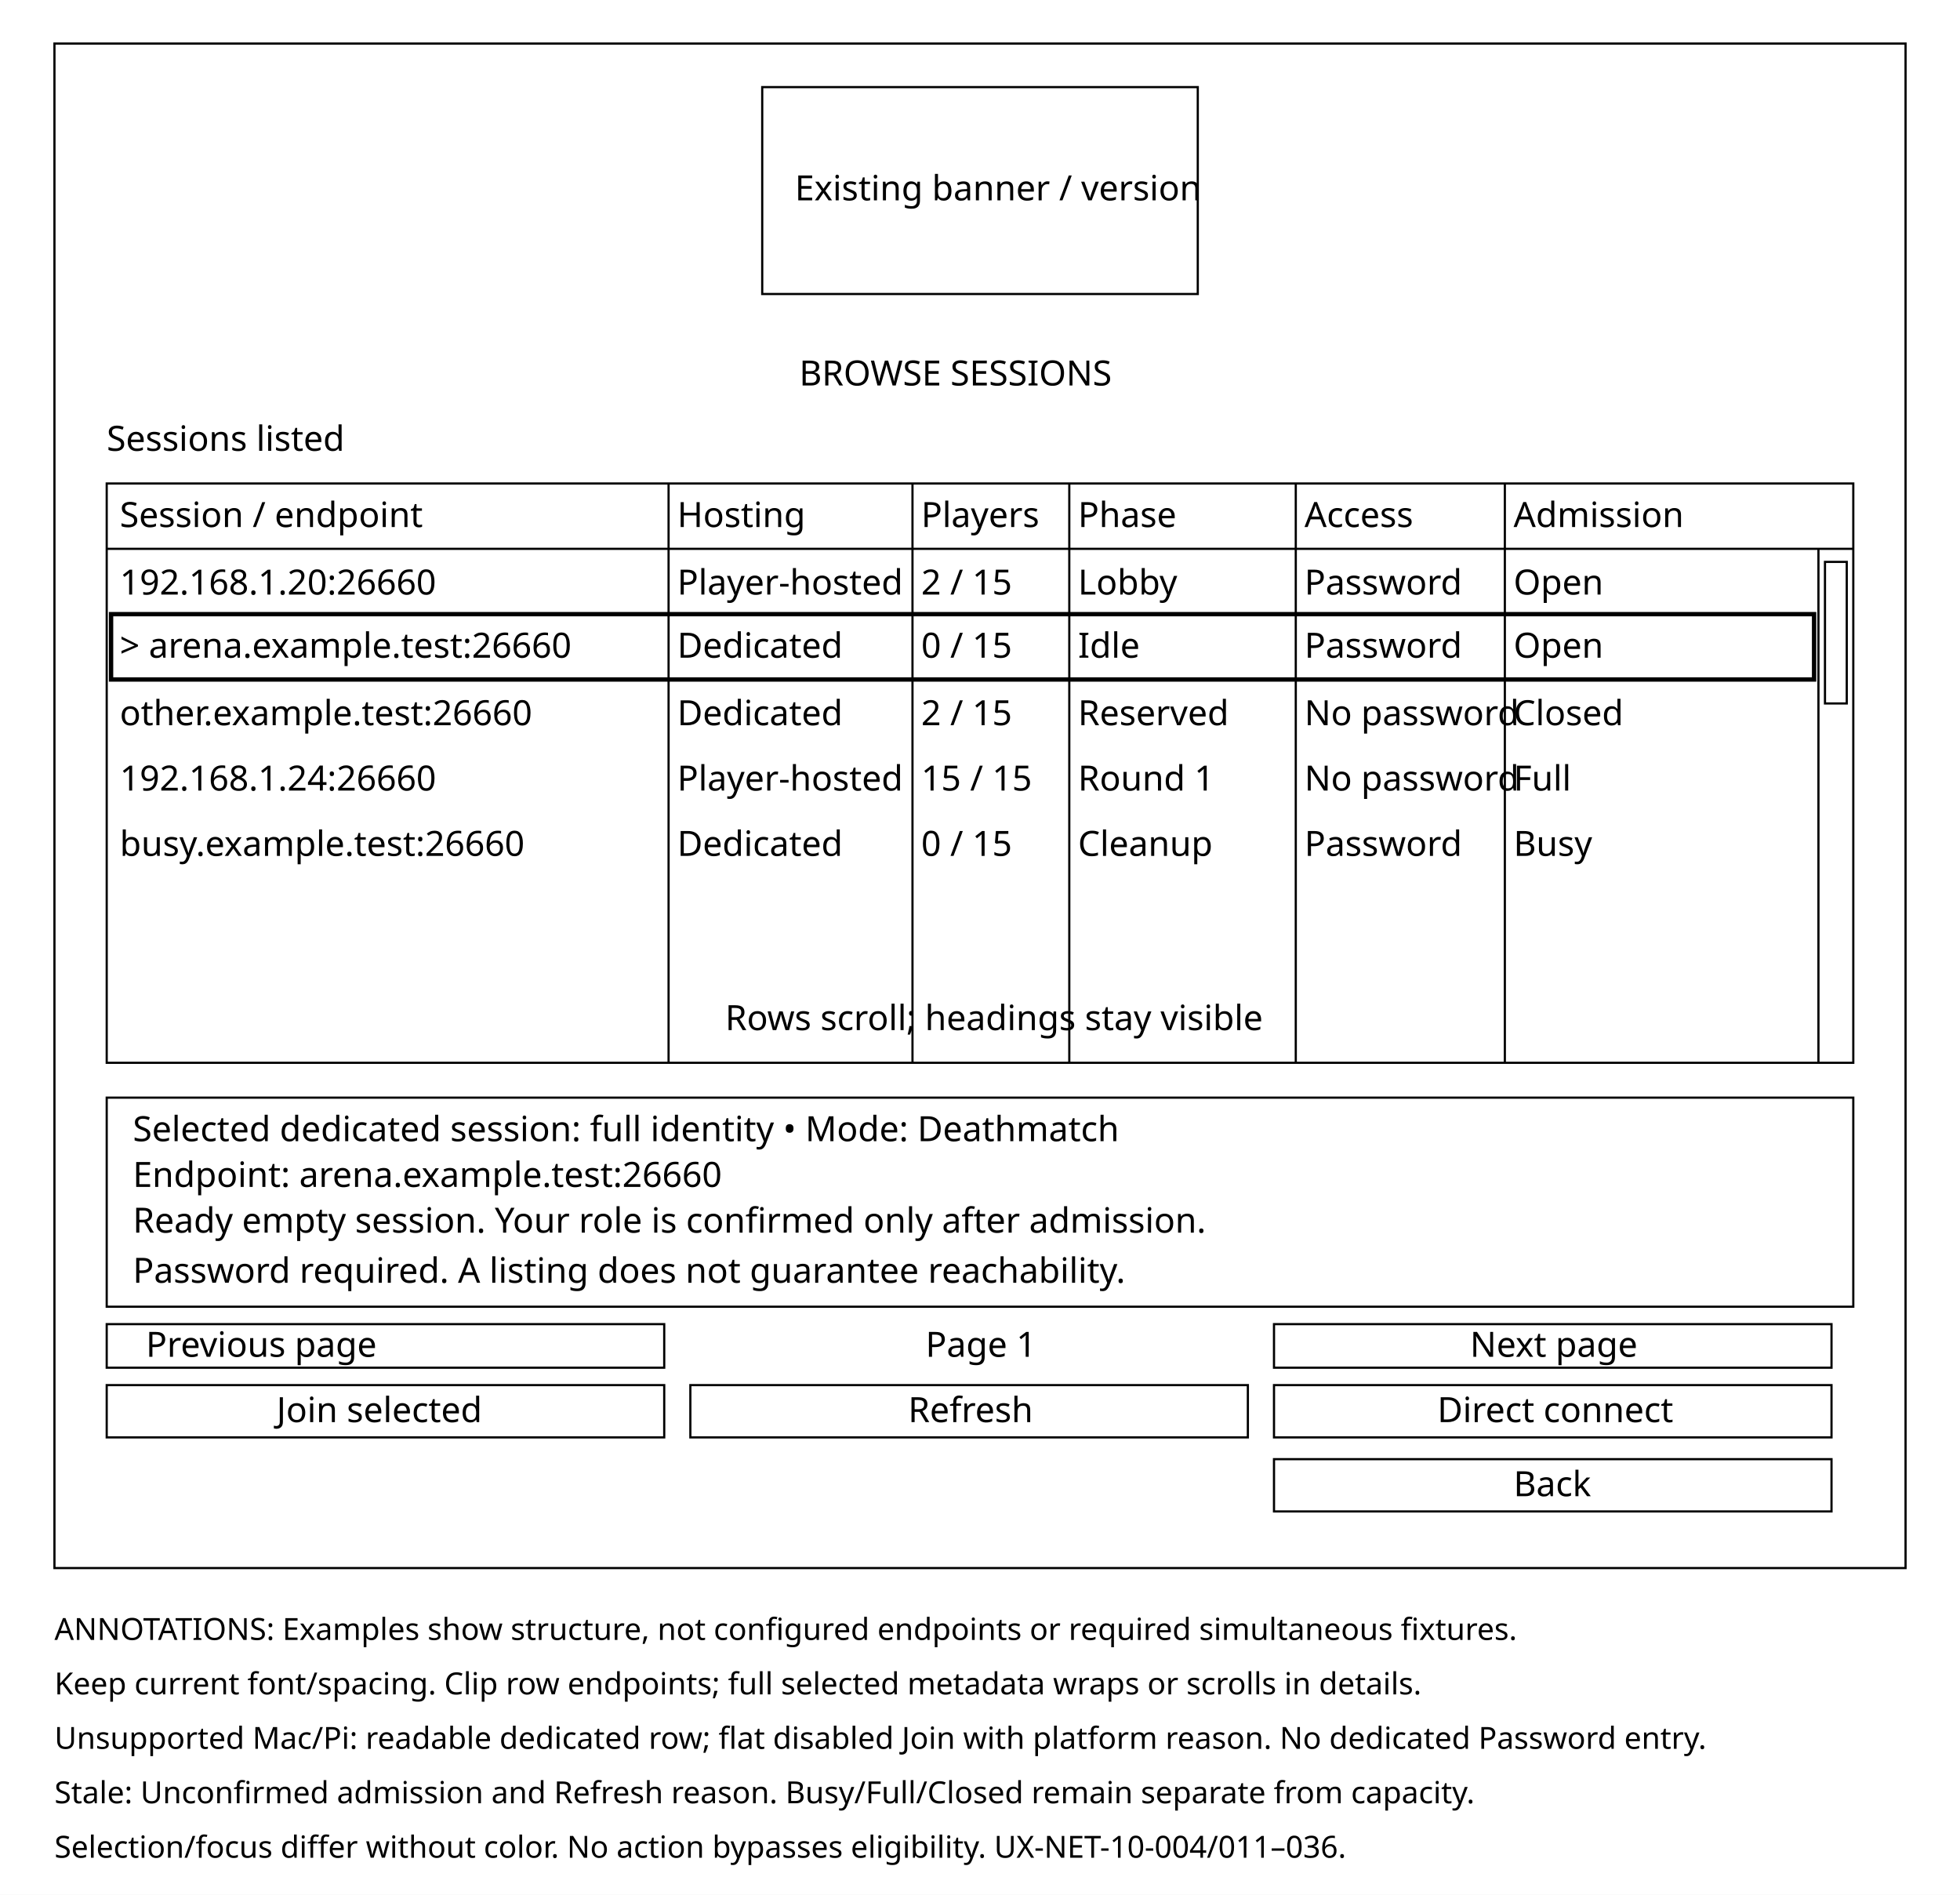
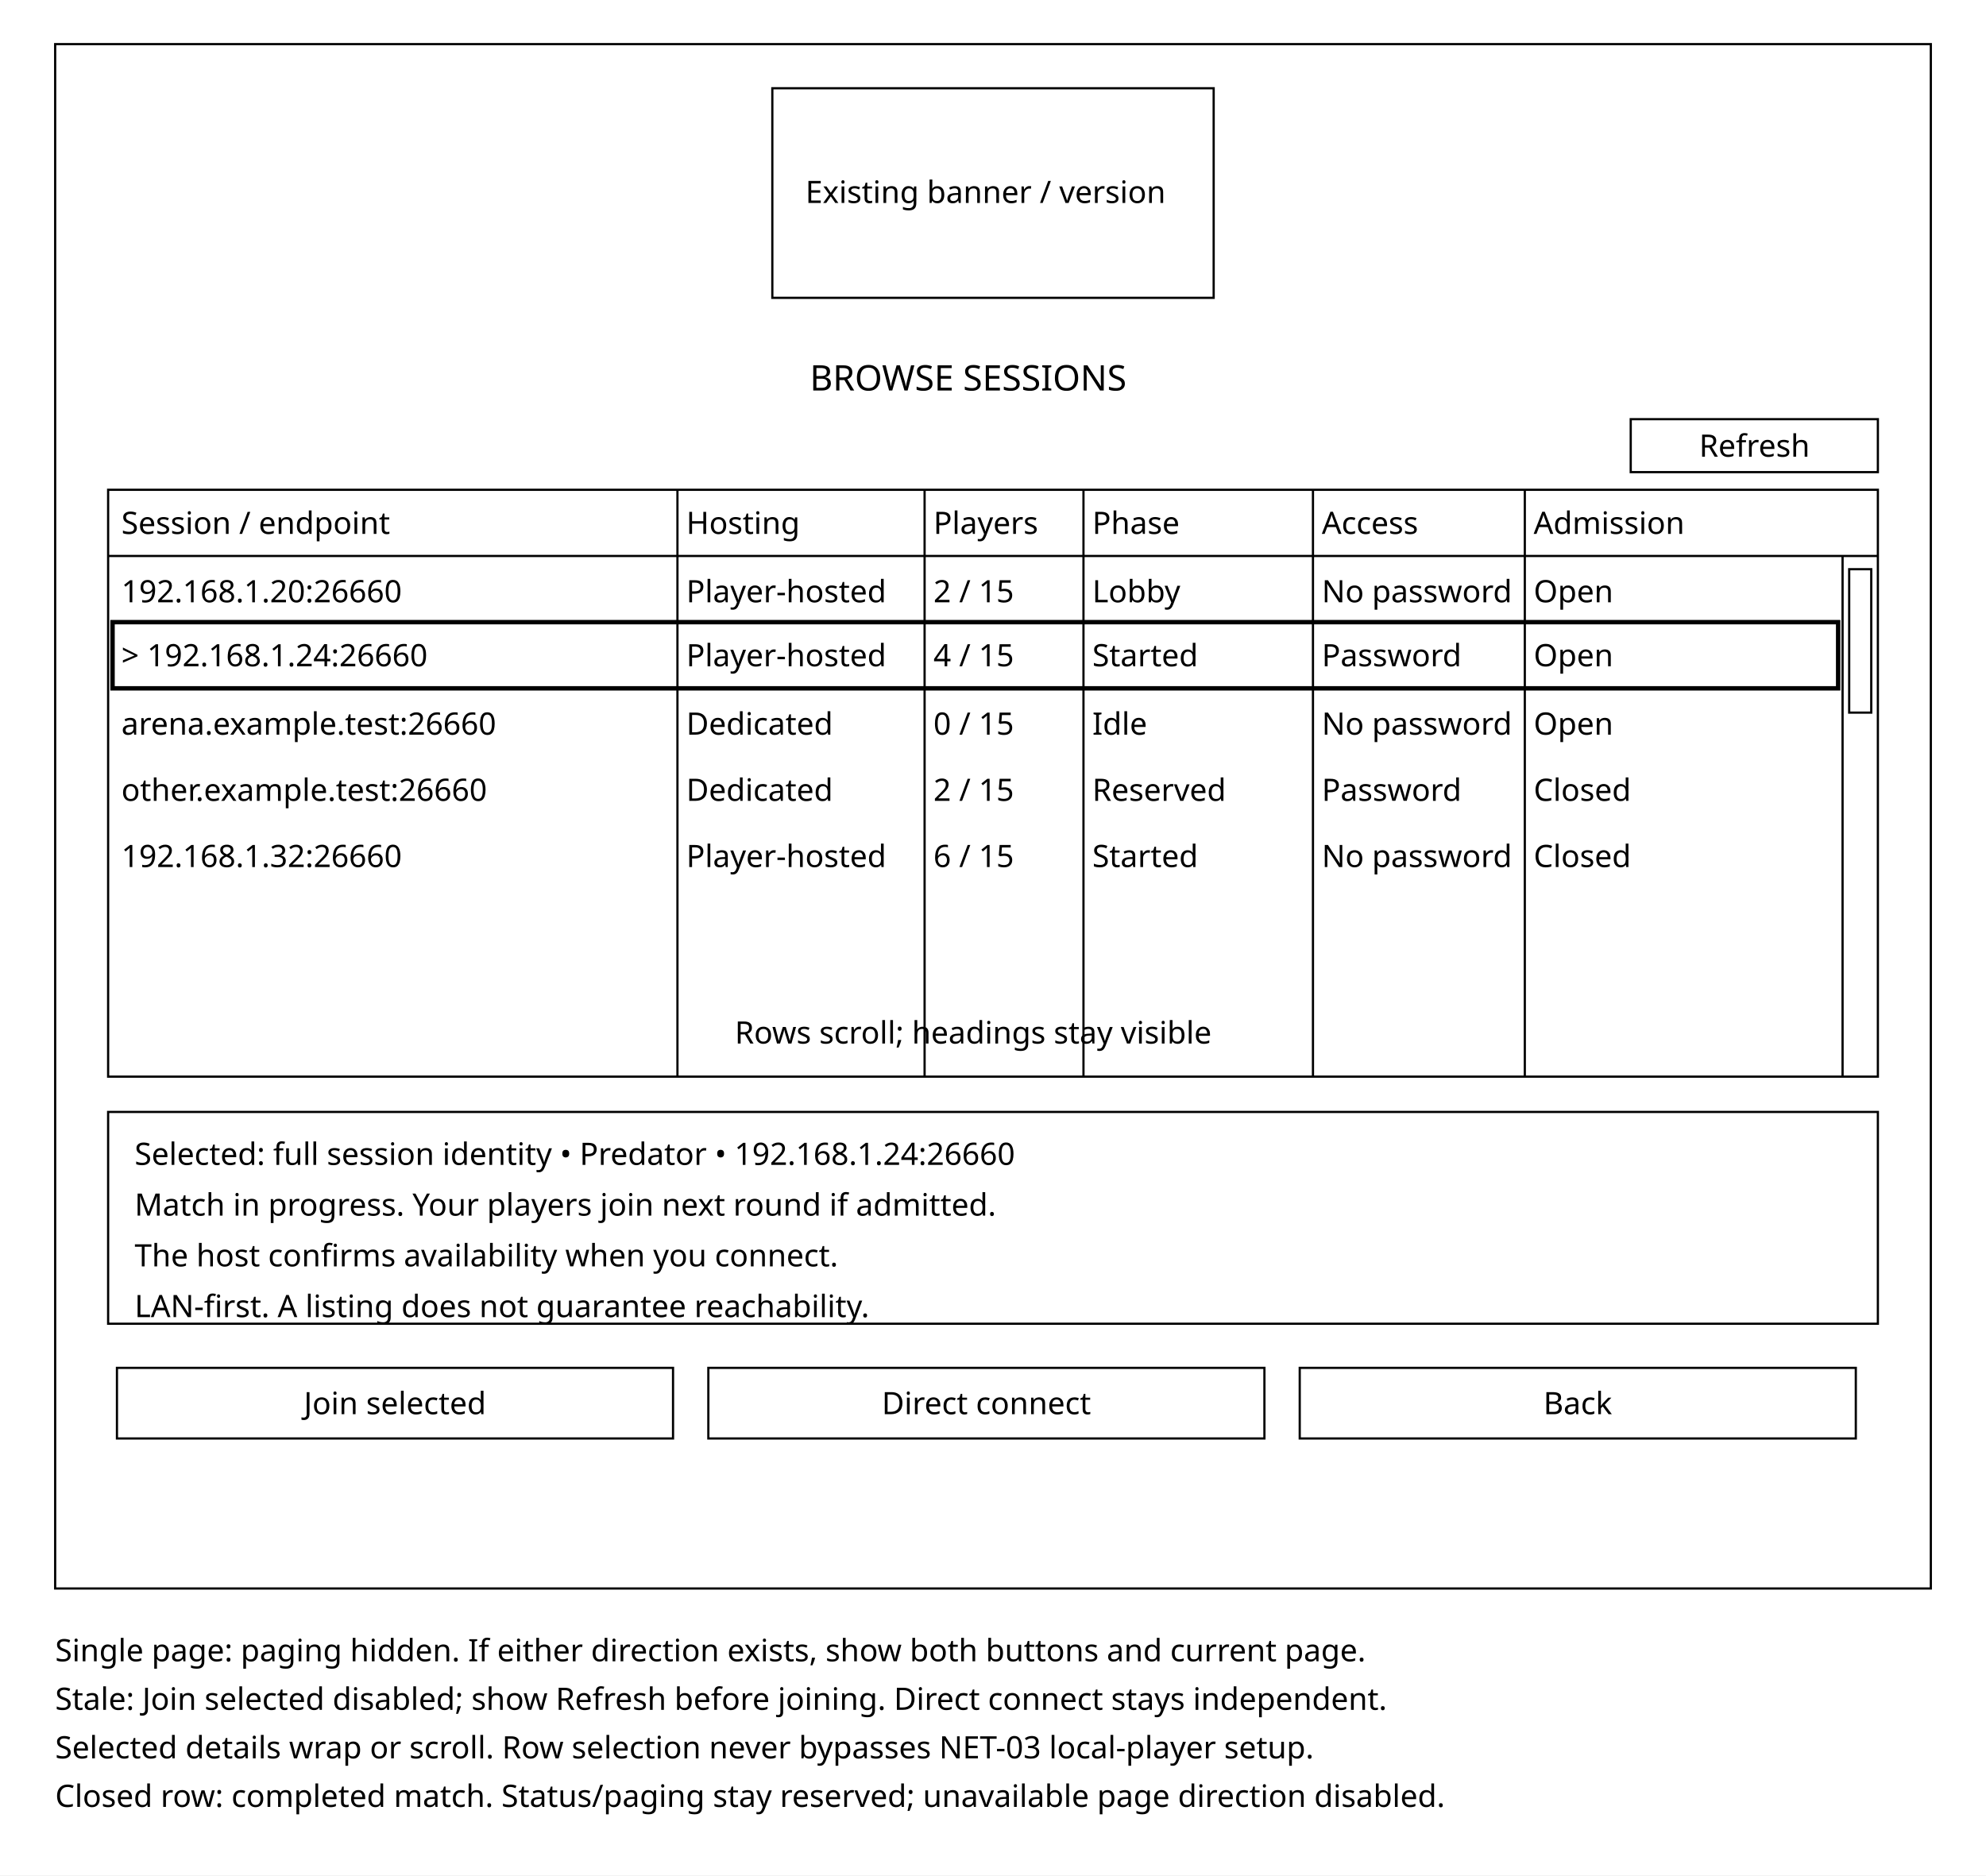
- <svg xmlns="http://www.w3.org/2000/svg" width="900" height="870" viewBox="0 0 900 870">
-   <rect width="900" height="870" fill="white" />
+ <svg xmlns="http://www.w3.org/2000/svg" width="900" height="850" viewBox="0 0 900 850">
+   <rect width="900" height="850" fill="white" />
  <g fill="none" stroke="black">
    <rect x="25" y="20" width="850" height="700" />
    <rect x="350" y="40" width="200" height="95" />
    <rect x="49" y="222" width="802" height="266" />
    <path d="M49 252H851 M307 222V488 M419 222V488 M491 222V488 M595 222V488 M691 222V488 M835 252V488" />
    <rect x="51" y="282" width="782" height="30" stroke-width="2" />
    <rect x="838" y="258" width="10" height="65" />
    <rect x="49" y="504" width="802" height="96" />
-     <rect x="49" y="608" width="256" height="20" />
-     <rect x="585" y="608" width="256" height="20" />
-     <rect x="49" y="636" width="256" height="24" />
-     <rect x="317" y="636" width="256" height="24" />
-     <rect x="585" y="636" width="256" height="24" />
-     <rect x="585" y="670" width="256" height="24" />
+     <rect x="53" y="620" width="252" height="32" />
+     <rect x="739" y="190" width="112" height="24" />
+     <rect x="321" y="620" width="252" height="32" />
+     <rect x="589" y="620" width="252" height="32" />
  </g>
-   <g fill="black" font-family="sans-serif" font-size="16">
+   <g fill="black" font-family="sans-serif" font-size="14">
    <text x="365" y="92">Existing banner / version</text>
-     <text x="367" y="177">BROWSE SESSIONS</text>
-     <text x="49" y="207">Sessions listed</text>
+     <text x="367" y="177" font-size="16">BROWSE SESSIONS</text>
    <text x="55" y="242">Session / endpoint</text>
    <text x="311" y="242">Hosting</text>
    <text x="423" y="242">Players</text>
    <text x="495" y="242">Phase</text>
    <text x="599" y="242">Access</text>
    <text x="695" y="242">Admission</text>
    <text x="55" y="273">192.168.1.20:26660</text>
    <text x="311" y="273">Player-hosted</text>
    <text x="423" y="273">2 / 15</text>
    <text x="495" y="273">Lobby</text>
-     <text x="599" y="273">Password</text>
+     <text x="599" y="273">No password</text>
    <text x="695" y="273">Open</text>
-     <text x="55" y="302">&gt; arena.example.test:26660</text>
-     <text x="311" y="302">Dedicated</text>
-     <text x="423" y="302">0 / 15</text>
-     <text x="495" y="302">Idle</text>
+     <text x="55" y="302">&gt; 192.168.1.24:26660</text>
+     <text x="311" y="302">Player-hosted</text>
+     <text x="423" y="302">4 / 15</text>
+     <text x="495" y="302">Started</text>
    <text x="599" y="302">Password</text>
    <text x="695" y="302">Open</text>
-     <text x="55" y="333">other.example.test:26660</text>
+     <text x="55" y="333">arena.example.test:26660</text>
    <text x="311" y="333">Dedicated</text>
-     <text x="423" y="333">2 / 15</text>
-     <text x="495" y="333">Reserved</text>
+     <text x="423" y="333">0 / 15</text>
+     <text x="495" y="333">Idle</text>
    <text x="599" y="333">No password</text>
-     <text x="695" y="333">Closed</text>
-     <text x="55" y="363">192.168.1.24:26660</text>
-     <text x="311" y="363">Player-hosted</text>
-     <text x="423" y="363">15 / 15</text>
-     <text x="495" y="363">Round 1</text>
-     <text x="599" y="363">No password</text>
-     <text x="695" y="363">Full</text>
-     <text x="55" y="393">busy.example.test:26660</text>
-     <text x="311" y="393">Dedicated</text>
-     <text x="423" y="393">0 / 15</text>
-     <text x="495" y="393">Cleanup</text>
-     <text x="599" y="393">Password</text>
-     <text x="695" y="393">Busy</text>
+     <text x="695" y="333">Open</text>
+     <text x="55" y="363">other.example.test:26660</text>
+     <text x="311" y="363">Dedicated</text>
+     <text x="423" y="363">2 / 15</text>
+     <text x="495" y="363">Reserved</text>
+     <text x="599" y="363">Password</text>
+     <text x="695" y="363">Closed</text>
+     <text x="55" y="393">192.168.1.32:26660</text>
+     <text x="311" y="393">Player-hosted</text>
+     <text x="423" y="393">6 / 15</text>
+     <text x="495" y="393">Started</text>
+     <text x="599" y="393">No password</text>
+     <text x="695" y="393">Closed</text>
    <text x="333" y="473">Rows scroll; headings stay visible</text>
-     <text x="61" y="524">Selected dedicated session: full identity • Mode: Deathmatch</text>
-     <text x="61" y="545">Endpoint: arena.example.test:26660</text>
-     <text x="61" y="566">Ready empty session. Your role is confirmed only after admission.</text>
-     <text x="61" y="589">Password required. A listing does not guarantee reachability.</text>
-     <text x="67" y="623">Previous page</text>
-     <text x="425" y="623">Page 1</text>
-     <text x="675" y="623">Next page</text>
-     <text x="127" y="653">Join selected</text>
-     <text x="417" y="653">Refresh</text>
-     <text x="660" y="653">Direct connect</text>
-     <text x="695" y="687">Back</text>
-   </g>
-   <g font-family="sans-serif" font-size="14" fill="black">
-     <text x="25" y="753">ANNOTATIONS: Examples show structure, not configured endpoints or required simultaneous fixtures.</text>
-     <text x="25" y="778">Keep current font/spacing. Clip row endpoints; full selected metadata wraps or scrolls in details.</text>
-     <text x="25" y="803">Unsupported Mac/Pi: readable dedicated row; flat disabled Join with platform reason. No dedicated Password entry.</text>
-     <text x="25" y="828">Stale: Unconfirmed admission and Refresh reason. Busy/Full/Closed remain separate from capacity.</text>
-     <text x="25" y="853">Selection/focus differ without color. No action bypasses eligibility. UX-NET-10-004/011–036.</text>
+     <text x="61" y="528">Selected: full session identity • Predator • 192.168.1.24:26660</text>
+     <text x="61" y="551">Match in progress. Your players join next round if admitted.</text>
+     <text x="61" y="574">The host confirms availability when you connect.</text>
+     <text x="61" y="597">LAN-first. A listing does not guarantee reachability.</text>
+     <text x="179" y="641" text-anchor="middle">Join selected</text>
+     <text x="770" y="207">Refresh</text>
+     <text x="447" y="641" text-anchor="middle">Direct connect</text>
+     <text x="715" y="641" text-anchor="middle">Back</text>
+     <text x="25" y="753">Single page: paging hidden. If either direction exists, show both buttons and current page.</text>
+     <text x="25" y="775">Stale: Join selected disabled; show Refresh before joining. Direct connect stays independent.</text>
+     <text x="25" y="797">Selected details wrap or scroll. Row selection never bypasses NET-03 local-player setup.</text>
+     <text x="25" y="819">Closed row: completed match. Status/paging stay reserved; unavailable page direction disabled.</text>
  </g>
</svg>
